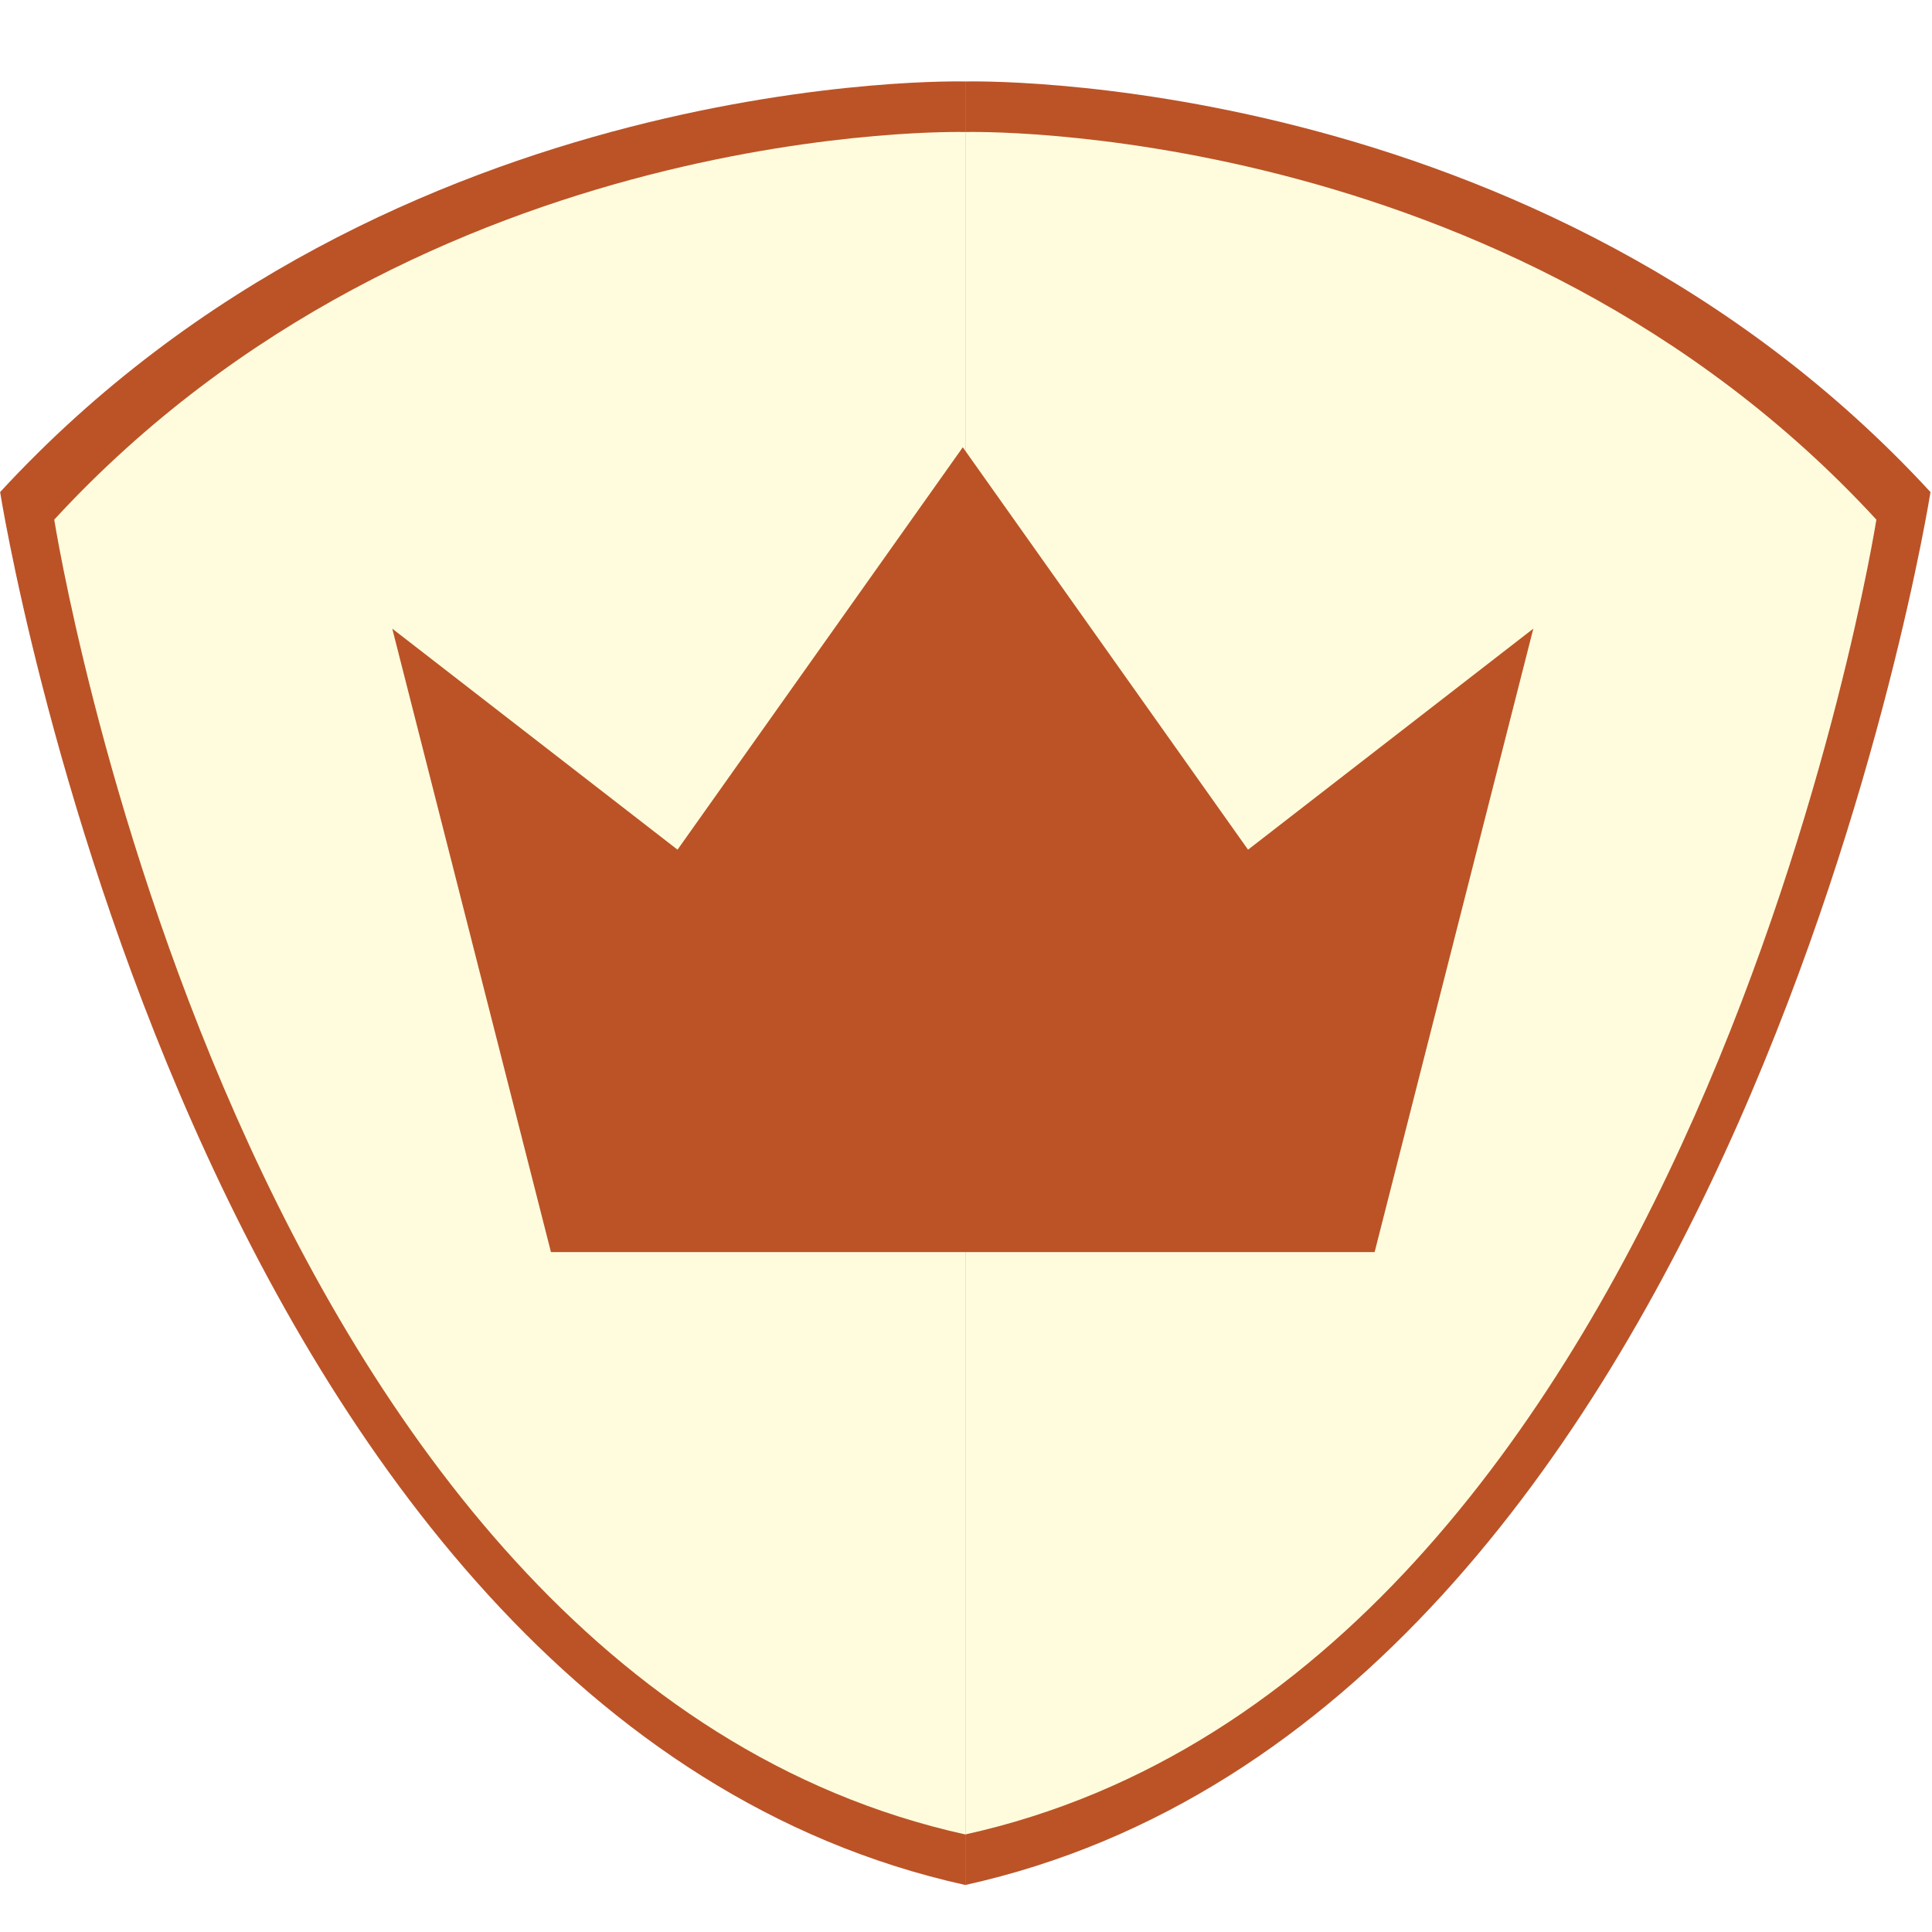
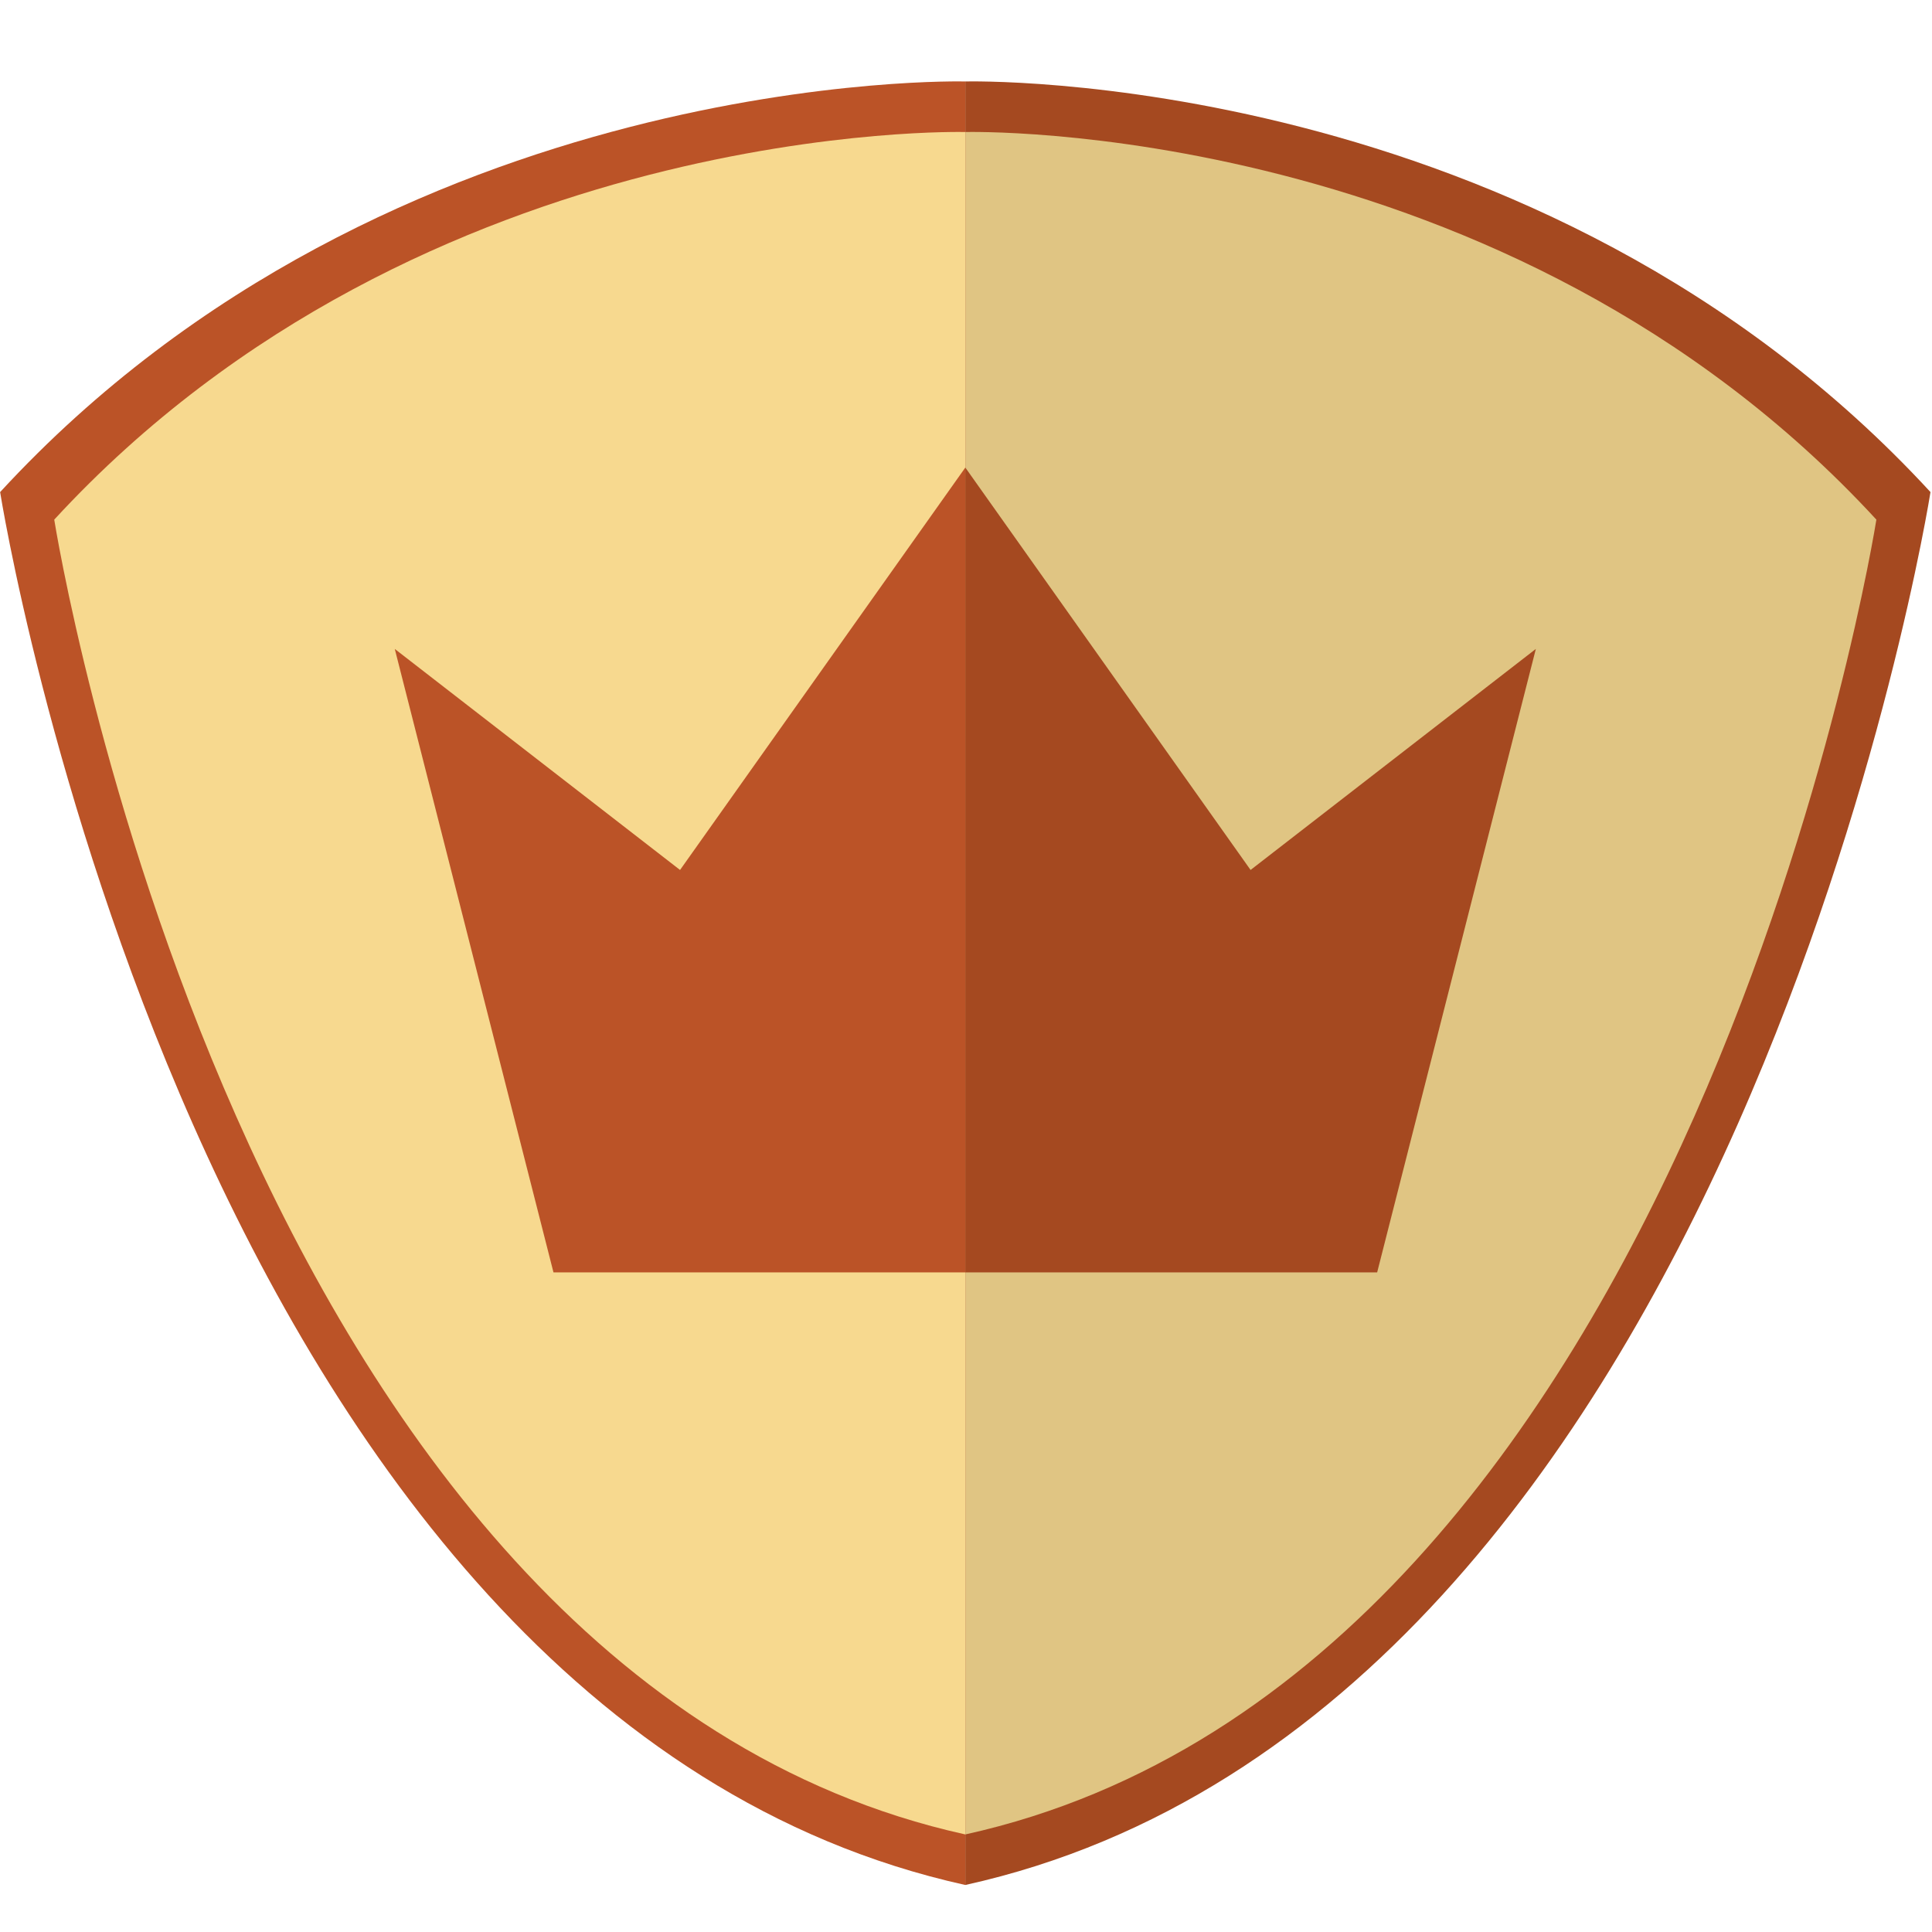
<svg xmlns="http://www.w3.org/2000/svg" version="1.1" id="Layer_1" x="0px" y="0px" width="200px" height="200px" viewBox="0 0 200 200" enable-background="new 0 0 200 200" xml:space="preserve">
  <path fill="#BB5327" d="M99.928,194.869" />
  <path fill="#BB5327" d="M2.028,67.647" />
  <path fill="#BB5327" d="M99.928,0.958" />
-   <path fill="#FFFCDD" d="M99.928,188.108" />
+   <path fill="#FFFCDD" d="M99.928,188.107" />
  <path fill="#FFFCDD" d="M9.225,70.156" />
  <path fill="#FFFCDD" d="M99.928,15.459" />
-   <line fill="#BB5327" x1="99.928" y1="88.058" x2="99.928" y2="43.364" />
+   <line fill="none" x1="99.928" y1="88.058" x2="99.928" y2="43.364" />
  <path fill="#BB5327" d="M94.354,99.99" />
-   <path fill="#BB5327" d="M99.928,8.434c0,0,59.282-1.606,99.915,42.506c0,0-19.944,126.512-99.915,144.193" />
-   <path fill="#FFFCDD" d="M99.928,13.667c0,0,55.958-1.516,94.314,40.125c0,0-18.826,119.419-94.314,136.109" />
+   <path fill="#A54920" d="M99.928,8.434c0,0,59.282-1.606,99.915,42.506c0,0-19.944,126.512-99.915,144.193" />
+   <path fill="#E0C583" d="M99.928,13.667c0,0,55.958-1.516,94.314,40.125c0,0-18.826,119.419-94.314,136.108" />
  <path fill="#BB5327" d="M99.928,8.434c0,0-59.282-1.606-99.915,42.506c0,0,19.943,126.512,99.915,144.193" />
-   <path fill="#FFFCDD" d="M99.928,13.667c0,0-55.959-1.516-94.313,40.125c0,0,18.824,119.419,94.313,136.109" />
-   <polygon fill="#BB5327" points="129.197,87.958 99.668,46.303 99.668,46.302 99.668,46.303 99.667,46.302 99.667,46.303   70.137,87.958 40.606,65.077 57.034,129.614 99.667,129.614 99.668,129.614 142.301,129.614 158.728,65.077 " />
+   <path fill="#F7D98F" d="M99.928,13.667c0,0-55.959-1.516-94.313,40.125c0,0,18.824,119.419,94.313,136.108" />
+   <polygon fill="#BB5327" points="99.928,48.403 99.929,131.715 57.295,131.715 40.867,67.177 70.398,90.058 " />
+   <polygon fill="#A54920" points="99.93,48.403 99.929,131.715 142.563,131.715 158.99,67.177 129.459,90.058 " />
</svg>
